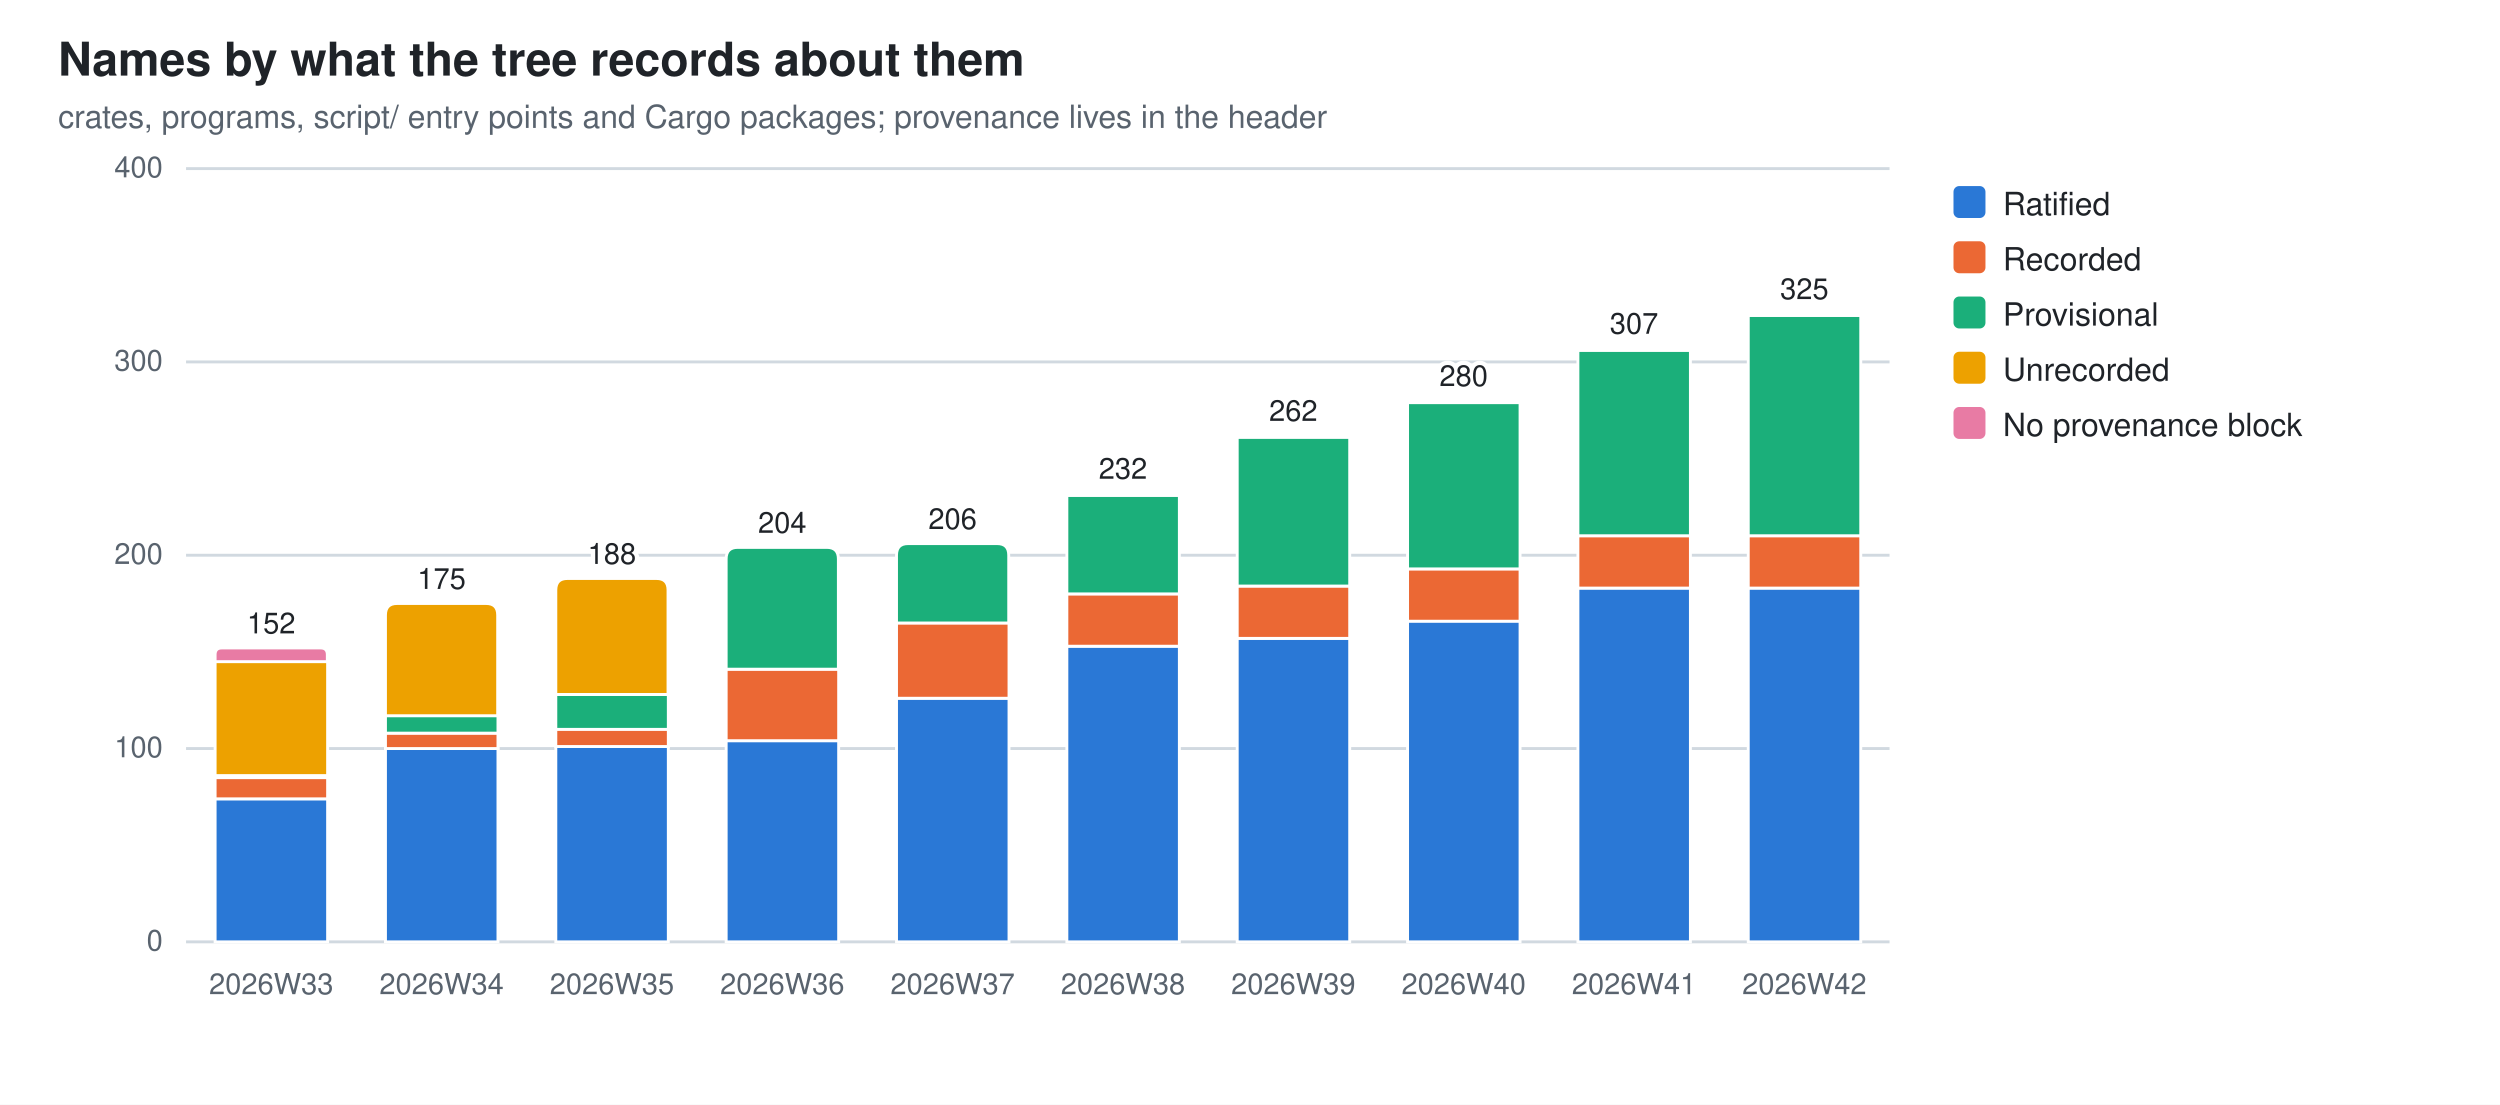
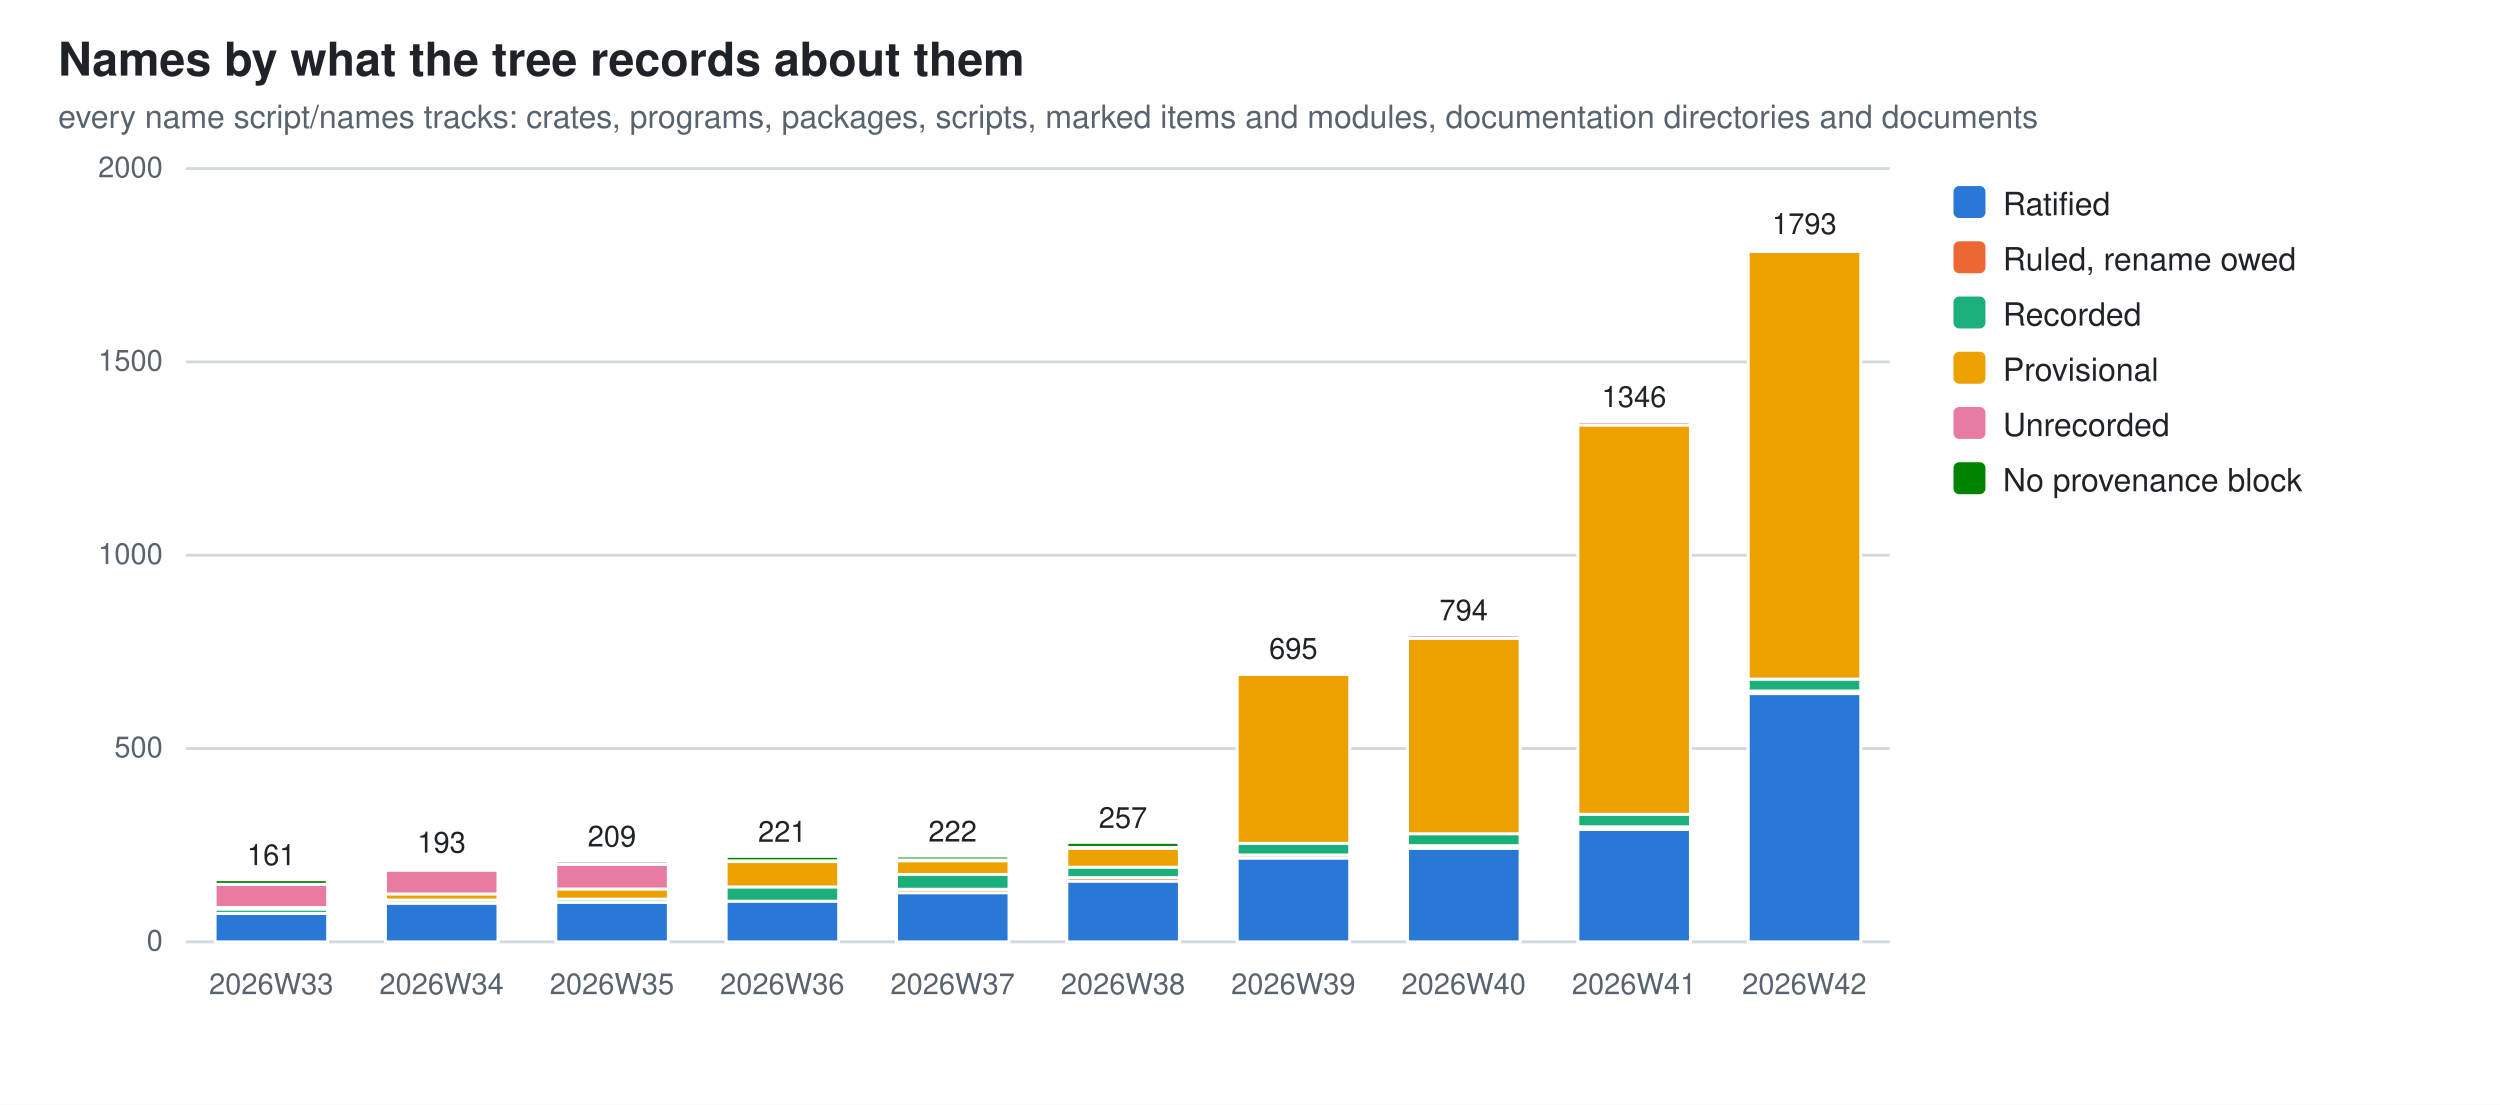
<svg xmlns="http://www.w3.org/2000/svg" width="860" height="380" viewBox="0 0 860 380" role="img" aria-label="Names by what the tree records about them">
  <style>
  .bg{fill:#ffffff} .fg{fill:#1f2328} .mut{fill:#59636e} .grid{stroke:#d1d9e0}
  .seg{stroke:#ffffff;stroke-width:1}
  .val{paint-order:stroke;stroke:#ffffff;stroke-width:3px;stroke-linejoin:round}
-   .s0{fill:#2a78d6}  .s1{fill:#eb6834}  .s2{fill:#1baf7a}  .s3{fill:#eda100}  .s4{fill:#e87ba4}
+   .s0{fill:#2a78d6}  .s1{fill:#eb6834}  .s2{fill:#1baf7a}  .s3{fill:#eda100}  .s4{fill:#e87ba4}  .s5{fill:#008300}
  @media (prefers-color-scheme: dark){
    .bg{fill:#0d1117} .fg{fill:#e6edf3} .mut{fill:#9198a1} .grid{stroke:#30363d}
-     .seg{stroke:#0d1117} .val{stroke:#0d1117} .s0{fill:#3987e5} .s1{fill:#d95926} .s2{fill:#199e70} .s3{fill:#c98500} .s4{fill:#d55181}}
+     .seg{stroke:#0d1117} .val{stroke:#0d1117} .s0{fill:#3987e5} .s1{fill:#d95926} .s2{fill:#199e70} .s3{fill:#c98500} .s4{fill:#d55181} .s5{fill:#008300}}
  text{font-family:-apple-system,BlinkMacSystemFont,"Segoe UI",Helvetica,Arial,sans-serif}
</style>
  <rect class="bg" width="860" height="380" />
  <text class="fg" x="20" y="26" font-size="16" font-weight="600">Names by what the tree records about them</text>
-   <text class="mut" x="20" y="44" font-size="11">crates, programs, script/ entry points and Cargo packages; provenance lives in the header</text>
+   <text class="mut" x="20" y="44" font-size="11">every name script/names tracks: crates, programs, packages, scripts, marked items and modules, documentation directories and documents</text>
  <line class="grid" x1="64" y1="324.0" x2="650.0" y2="324.0" stroke-width="1" />
  <text class="mut" x="56" y="327.0" font-size="10" text-anchor="end">0</text>
  <line class="grid" x1="64" y1="257.5" x2="650.0" y2="257.5" stroke-width="1" />
-   <text class="mut" x="56" y="260.5" font-size="10" text-anchor="end">100</text>
+   <text class="mut" x="56" y="260.5" font-size="10" text-anchor="end">500</text>
  <line class="grid" x1="64" y1="191.0" x2="650.0" y2="191.0" stroke-width="1" />
-   <text class="mut" x="56" y="194.0" font-size="10" text-anchor="end">200</text>
+   <text class="mut" x="56" y="194.0" font-size="10" text-anchor="end">1000</text>
  <line class="grid" x1="64" y1="124.5" x2="650.0" y2="124.5" stroke-width="1" />
-   <text class="mut" x="56" y="127.5" font-size="10" text-anchor="end">300</text>
+   <text class="mut" x="56" y="127.5" font-size="10" text-anchor="end">1500</text>
  <line class="grid" x1="64" y1="58.0" x2="650.0" y2="58.0" stroke-width="1" />
-   <text class="mut" x="56" y="61.0" font-size="10" text-anchor="end">400</text>
-   <rect class="seg s0" x="74.0" y="274.8" width="38.7" height="49.2" />
-   <rect class="seg s1" x="74.0" y="267.5" width="38.7" height="7.3" />
-   <rect class="seg s2" x="74.0" y="266.8" width="38.7" height="0.7" />
-   <rect class="seg s3" x="74.0" y="227.6" width="38.7" height="39.2" />
-   <path class="seg s4" d="M74.0,227.6 V225.2 Q74.0,222.9 76.3,222.9 H110.3 Q112.6,222.9 112.6,225.2 V227.6 Z" />
+   <text class="mut" x="56" y="61.0" font-size="10" text-anchor="end">2000</text>
+   <rect class="seg s0" x="74.0" y="314.2" width="38.7" height="9.8" />
+   <rect class="seg s2" x="74.0" y="312.7" width="38.7" height="1.5" />
+   <rect class="seg s3" x="74.0" y="312.2" width="38.7" height="0.5" />
+   <rect class="seg s4" x="74.0" y="304.2" width="38.7" height="8.0" />
+   <path class="seg s5" d="M74.0,304.2 V303.4 Q74.0,302.6 74.8,302.6 H111.8 Q112.6,302.6 112.6,303.4 V304.2 Z" />
  <text class="mut" x="93.3" y="342" font-size="10" text-anchor="middle">2026W33</text>
-   <text class="fg val" x="93.3" y="217.9" font-size="10" text-anchor="middle">152</text>
-   <rect class="seg s0" x="132.6" y="257.5" width="38.7" height="66.5" />
-   <rect class="seg s1" x="132.6" y="252.2" width="38.7" height="5.3" />
-   <rect class="seg s2" x="132.6" y="246.2" width="38.7" height="6.0" />
-   <path class="seg s3" d="M132.6,246.2 V211.6 Q132.6,207.6 136.6,207.6 H167.2 Q171.2,207.6 171.2,211.6 V246.2 Z" />
+   <text class="fg val" x="93.3" y="297.6" font-size="10" text-anchor="middle">161</text>
+   <rect class="seg s0" x="132.6" y="310.7" width="38.7" height="13.3" />
+   <rect class="seg s2" x="132.6" y="309.6" width="38.7" height="1.1" />
+   <rect class="seg s3" x="132.6" y="307.5" width="38.7" height="2.1" />
+   <rect class="seg s4" x="132.6" y="299.3" width="38.7" height="8.2" />
+   <path class="seg s5" d="M132.6,299.3 V298.8 Q132.6,298.3 133.0,298.3 H170.8 Q171.2,298.3 171.2,298.8 V299.3 Z" />
  <text class="mut" x="151.9" y="342" font-size="10" text-anchor="middle">2026W34</text>
-   <text class="fg val" x="151.9" y="202.6" font-size="10" text-anchor="middle">175</text>
-   <rect class="seg s0" x="191.2" y="256.8" width="38.7" height="67.2" />
-   <rect class="seg s1" x="191.2" y="250.8" width="38.7" height="6.0" />
-   <rect class="seg s2" x="191.2" y="238.9" width="38.7" height="12.0" />
-   <path class="seg s3" d="M191.2,238.9 V203.0 Q191.2,199.0 195.2,199.0 H225.8 Q229.8,199.0 229.8,203.0 V238.9 Z" />
+   <text class="fg val" x="151.9" y="293.3" font-size="10" text-anchor="middle">193</text>
+   <rect class="seg s0" x="191.2" y="310.4" width="38.7" height="13.6" />
+   <rect class="seg s2" x="191.2" y="309.2" width="38.7" height="1.2" />
+   <rect class="seg s3" x="191.2" y="305.8" width="38.7" height="3.5" />
+   <rect class="seg s4" x="191.2" y="297.3" width="38.7" height="8.5" />
+   <path class="seg s5" d="M191.2,297.3 V296.7 Q191.2,296.2 191.7,296.2 H229.3 Q229.8,296.2 229.8,296.7 V297.3 Z" />
  <text class="mut" x="210.5" y="342" font-size="10" text-anchor="middle">2026W35</text>
-   <text class="fg val" x="210.5" y="194.0" font-size="10" text-anchor="middle">188</text>
-   <rect class="seg s0" x="249.8" y="254.8" width="38.7" height="69.2" />
-   <rect class="seg s1" x="249.8" y="230.2" width="38.7" height="24.6" />
-   <path class="seg s2" d="M249.8,230.2 V192.3 Q249.8,188.3 253.8,188.3 H284.4 Q288.4,188.3 288.4,192.3 V230.2 Z" />
+   <text class="fg val" x="210.5" y="291.2" font-size="10" text-anchor="middle">209</text>
+   <rect class="seg s0" x="249.8" y="310.0" width="38.7" height="14.0" />
+   <rect class="seg s2" x="249.8" y="305.1" width="38.7" height="4.9" />
+   <rect class="seg s3" x="249.8" y="296.3" width="38.7" height="8.8" />
+   <rect class="seg s4" x="249.8" y="296.1" width="38.7" height="0.3" />
+   <path class="seg s5" d="M249.8,296.1 V295.3 Q249.8,294.6 250.5,294.6 H287.7 Q288.4,294.6 288.4,295.3 V296.1 Z" />
  <text class="mut" x="269.1" y="342" font-size="10" text-anchor="middle">2026W36</text>
-   <text class="fg val" x="269.1" y="183.3" font-size="10" text-anchor="middle">204</text>
-   <rect class="seg s0" x="308.4" y="240.2" width="38.7" height="83.8" />
-   <rect class="seg s1" x="308.4" y="214.3" width="38.7" height="25.9" />
-   <path class="seg s2" d="M308.4,214.3 V191.0 Q308.4,187.0 312.4,187.0 H343.0 Q347.0,187.0 347.0,191.0 V214.3 Z" />
+   <text class="fg val" x="269.1" y="289.6" font-size="10" text-anchor="middle">221</text>
+   <rect class="seg s0" x="308.4" y="307.1" width="38.7" height="16.9" />
+   <rect class="seg s1" x="308.4" y="305.9" width="38.7" height="1.2" />
+   <rect class="seg s2" x="308.4" y="300.7" width="38.7" height="5.2" />
+   <rect class="seg s3" x="308.4" y="296.1" width="38.7" height="4.7" />
+   <rect class="seg s4" x="308.4" y="295.8" width="38.7" height="0.3" />
+   <path class="seg s5" d="M308.4,295.8 V295.1 Q308.4,294.5 309.0,294.5 H346.4 Q347.0,294.5 347.0,295.1 V295.8 Z" />
  <text class="mut" x="327.7" y="342" font-size="10" text-anchor="middle">2026W37</text>
-   <text class="fg val" x="327.7" y="182.0" font-size="10" text-anchor="middle">206</text>
-   <rect class="seg s0" x="367.0" y="222.3" width="38.7" height="101.7" />
-   <rect class="seg s1" x="367.0" y="204.3" width="38.7" height="18.0" />
-   <rect class="seg s2" x="367.0" y="170.4" width="38.7" height="33.9" />
-   <path class="seg s3" d="M367.0,170.4 V170.1 Q367.0,169.7 367.3,169.7 H405.3 Q405.6,169.7 405.6,170.1 V170.4 Z" />
+   <text class="fg val" x="327.7" y="289.5" font-size="10" text-anchor="middle">222</text>
+   <rect class="seg s0" x="367.0" y="303.1" width="38.7" height="20.9" />
+   <rect class="seg s1" x="367.0" y="301.9" width="38.7" height="1.2" />
+   <rect class="seg s2" x="367.0" y="298.3" width="38.7" height="3.6" />
+   <rect class="seg s3" x="367.0" y="291.8" width="38.7" height="6.5" />
+   <rect class="seg s4" x="367.0" y="291.5" width="38.7" height="0.3" />
+   <path class="seg s5" d="M367.0,291.5 V290.7 Q367.0,289.8 367.8,289.8 H404.8 Q405.6,289.8 405.6,290.7 V291.5 Z" />
  <text class="mut" x="386.3" y="342" font-size="10" text-anchor="middle">2026W38</text>
-   <text class="fg val" x="386.3" y="164.7" font-size="10" text-anchor="middle">232</text>
-   <rect class="seg s0" x="425.6" y="219.6" width="38.7" height="104.4" />
-   <rect class="seg s1" x="425.6" y="201.6" width="38.7" height="18.0" />
-   <rect class="seg s2" x="425.6" y="150.4" width="38.7" height="51.2" />
-   <path class="seg s3" d="M425.6,150.4 V150.1 Q425.6,149.8 425.9,149.8 H463.9 Q464.2,149.8 464.2,150.1 V150.4 Z" />
+   <text class="fg val" x="386.3" y="284.8" font-size="10" text-anchor="middle">257</text>
+   <rect class="seg s0" x="425.6" y="295.1" width="38.7" height="28.9" />
+   <rect class="seg s1" x="425.6" y="294.1" width="38.7" height="1.1" />
+   <rect class="seg s2" x="425.6" y="290.1" width="38.7" height="4.0" />
+   <rect class="seg s3" x="425.6" y="232.0" width="38.7" height="58.1" />
+   <path class="seg s4" d="M425.6,232.0 V231.8 Q425.6,231.6 425.8,231.6 H464.0 Q464.2,231.6 464.2,231.8 V232.0 Z" />
  <text class="mut" x="444.9" y="342" font-size="10" text-anchor="middle">2026W39</text>
-   <text class="fg val" x="444.9" y="144.8" font-size="10" text-anchor="middle">262</text>
-   <rect class="seg s0" x="484.2" y="213.6" width="38.7" height="110.4" />
-   <rect class="seg s1" x="484.2" y="195.7" width="38.7" height="18.0" />
-   <rect class="seg s2" x="484.2" y="138.5" width="38.7" height="57.2" />
-   <path class="seg s3" d="M484.2,138.5 V138.1 Q484.2,137.8 484.5,137.8 H522.5 Q522.8,137.8 522.8,138.1 V138.5 Z" />
+   <text class="fg val" x="444.9" y="226.6" font-size="10" text-anchor="middle">695</text>
+   <rect class="seg s0" x="484.2" y="291.8" width="38.7" height="32.2" />
+   <rect class="seg s1" x="484.2" y="290.9" width="38.7" height="0.9" />
+   <rect class="seg s2" x="484.2" y="286.8" width="38.7" height="4.1" />
+   <rect class="seg s3" x="484.2" y="219.6" width="38.7" height="67.2" />
+   <path class="seg s4" d="M484.2,219.6 V219.0 Q484.2,218.4 484.8,218.4 H522.2 Q522.8,218.4 522.8,219.0 V219.6 Z" />
  <text class="mut" x="503.5" y="342" font-size="10" text-anchor="middle">2026W40</text>
-   <text class="fg val" x="503.5" y="132.8" font-size="10" text-anchor="middle">280</text>
-   <rect class="seg s0" x="542.8" y="202.3" width="38.7" height="121.7" />
-   <rect class="seg s1" x="542.8" y="184.3" width="38.7" height="18.0" />
-   <rect class="seg s2" x="542.8" y="120.5" width="38.7" height="63.8" />
-   <path class="seg s3" d="M542.8,120.5 V120.2 Q542.8,119.8 543.1,119.8 H581.1 Q581.4,119.8 581.4,120.2 V120.5 Z" />
+   <text class="fg val" x="503.5" y="213.4" font-size="10" text-anchor="middle">794</text>
+   <rect class="seg s0" x="542.8" y="285.3" width="38.7" height="38.7" />
+   <rect class="seg s1" x="542.8" y="284.4" width="38.7" height="0.9" />
+   <rect class="seg s2" x="542.8" y="280.1" width="38.7" height="4.3" />
+   <rect class="seg s3" x="542.8" y="146.2" width="38.7" height="133.9" />
+   <path class="seg s4" d="M542.8,146.2 V145.6 Q542.8,145.0 543.4,145.0 H580.8 Q581.4,145.0 581.4,145.6 V146.2 Z" />
  <text class="mut" x="562.1" y="342" font-size="10" text-anchor="middle">2026W41</text>
-   <text class="fg val" x="562.1" y="114.8" font-size="10" text-anchor="middle">307</text>
-   <rect class="seg s0" x="601.4" y="202.3" width="38.7" height="121.7" />
-   <rect class="seg s1" x="601.4" y="184.3" width="38.7" height="18.0" />
-   <rect class="seg s2" x="601.4" y="108.5" width="38.7" height="75.8" />
-   <path class="seg s3" d="M601.4,108.5 V108.2 Q601.4,107.9 601.7,107.9 H639.7 Q640.0,107.9 640.0,108.2 V108.5 Z" />
+   <text class="fg val" x="562.1" y="140.0" font-size="10" text-anchor="middle">1346</text>
+   <rect class="seg s0" x="601.4" y="238.6" width="38.7" height="85.4" />
+   <rect class="seg s1" x="601.4" y="237.7" width="38.7" height="0.9" />
+   <rect class="seg s2" x="601.4" y="233.6" width="38.7" height="4.1" />
+   <rect class="seg s3" x="601.4" y="86.5" width="38.7" height="147.1" />
+   <path class="seg s4" d="M601.4,86.5 V86.0 Q601.4,85.5 601.8,85.5 H639.6 Q640.0,85.5 640.0,86.0 V86.5 Z" />
  <text class="mut" x="620.7" y="342" font-size="10" text-anchor="middle">2026W42</text>
-   <text class="fg val" x="620.7" y="102.9" font-size="10" text-anchor="middle">325</text>
+   <text class="fg val" x="620.7" y="80.5" font-size="10" text-anchor="middle">1793</text>
  <rect class="s0" x="672" y="64" width="11" height="11" rx="2" />
  <text class="fg" y="74" font-size="11">
    <tspan x="689" dy="0">Ratified</tspan>
  </text>
  <rect class="s1" x="672" y="83" width="11" height="11" rx="2" />
  <text class="fg" y="93" font-size="11">
-     <tspan x="689" dy="0">Recorded</tspan>
+     <tspan x="689" dy="0">Ruled, rename owed</tspan>
  </text>
  <rect class="s2" x="672" y="102" width="11" height="11" rx="2" />
  <text class="fg" y="112" font-size="11">
-     <tspan x="689" dy="0">Provisional</tspan>
+     <tspan x="689" dy="0">Recorded</tspan>
  </text>
  <rect class="s3" x="672" y="121" width="11" height="11" rx="2" />
  <text class="fg" y="131" font-size="11">
-     <tspan x="689" dy="0">Unrecorded</tspan>
+     <tspan x="689" dy="0">Provisional</tspan>
  </text>
  <rect class="s4" x="672" y="140" width="11" height="11" rx="2" />
  <text class="fg" y="150" font-size="11">
+     <tspan x="689" dy="0">Unrecorded</tspan>
+   </text>
+   <rect class="s5" x="672" y="159" width="11" height="11" rx="2" />
+   <text class="fg" y="169" font-size="11">
    <tspan x="689" dy="0">No provenance block</tspan>
  </text>
</svg>
